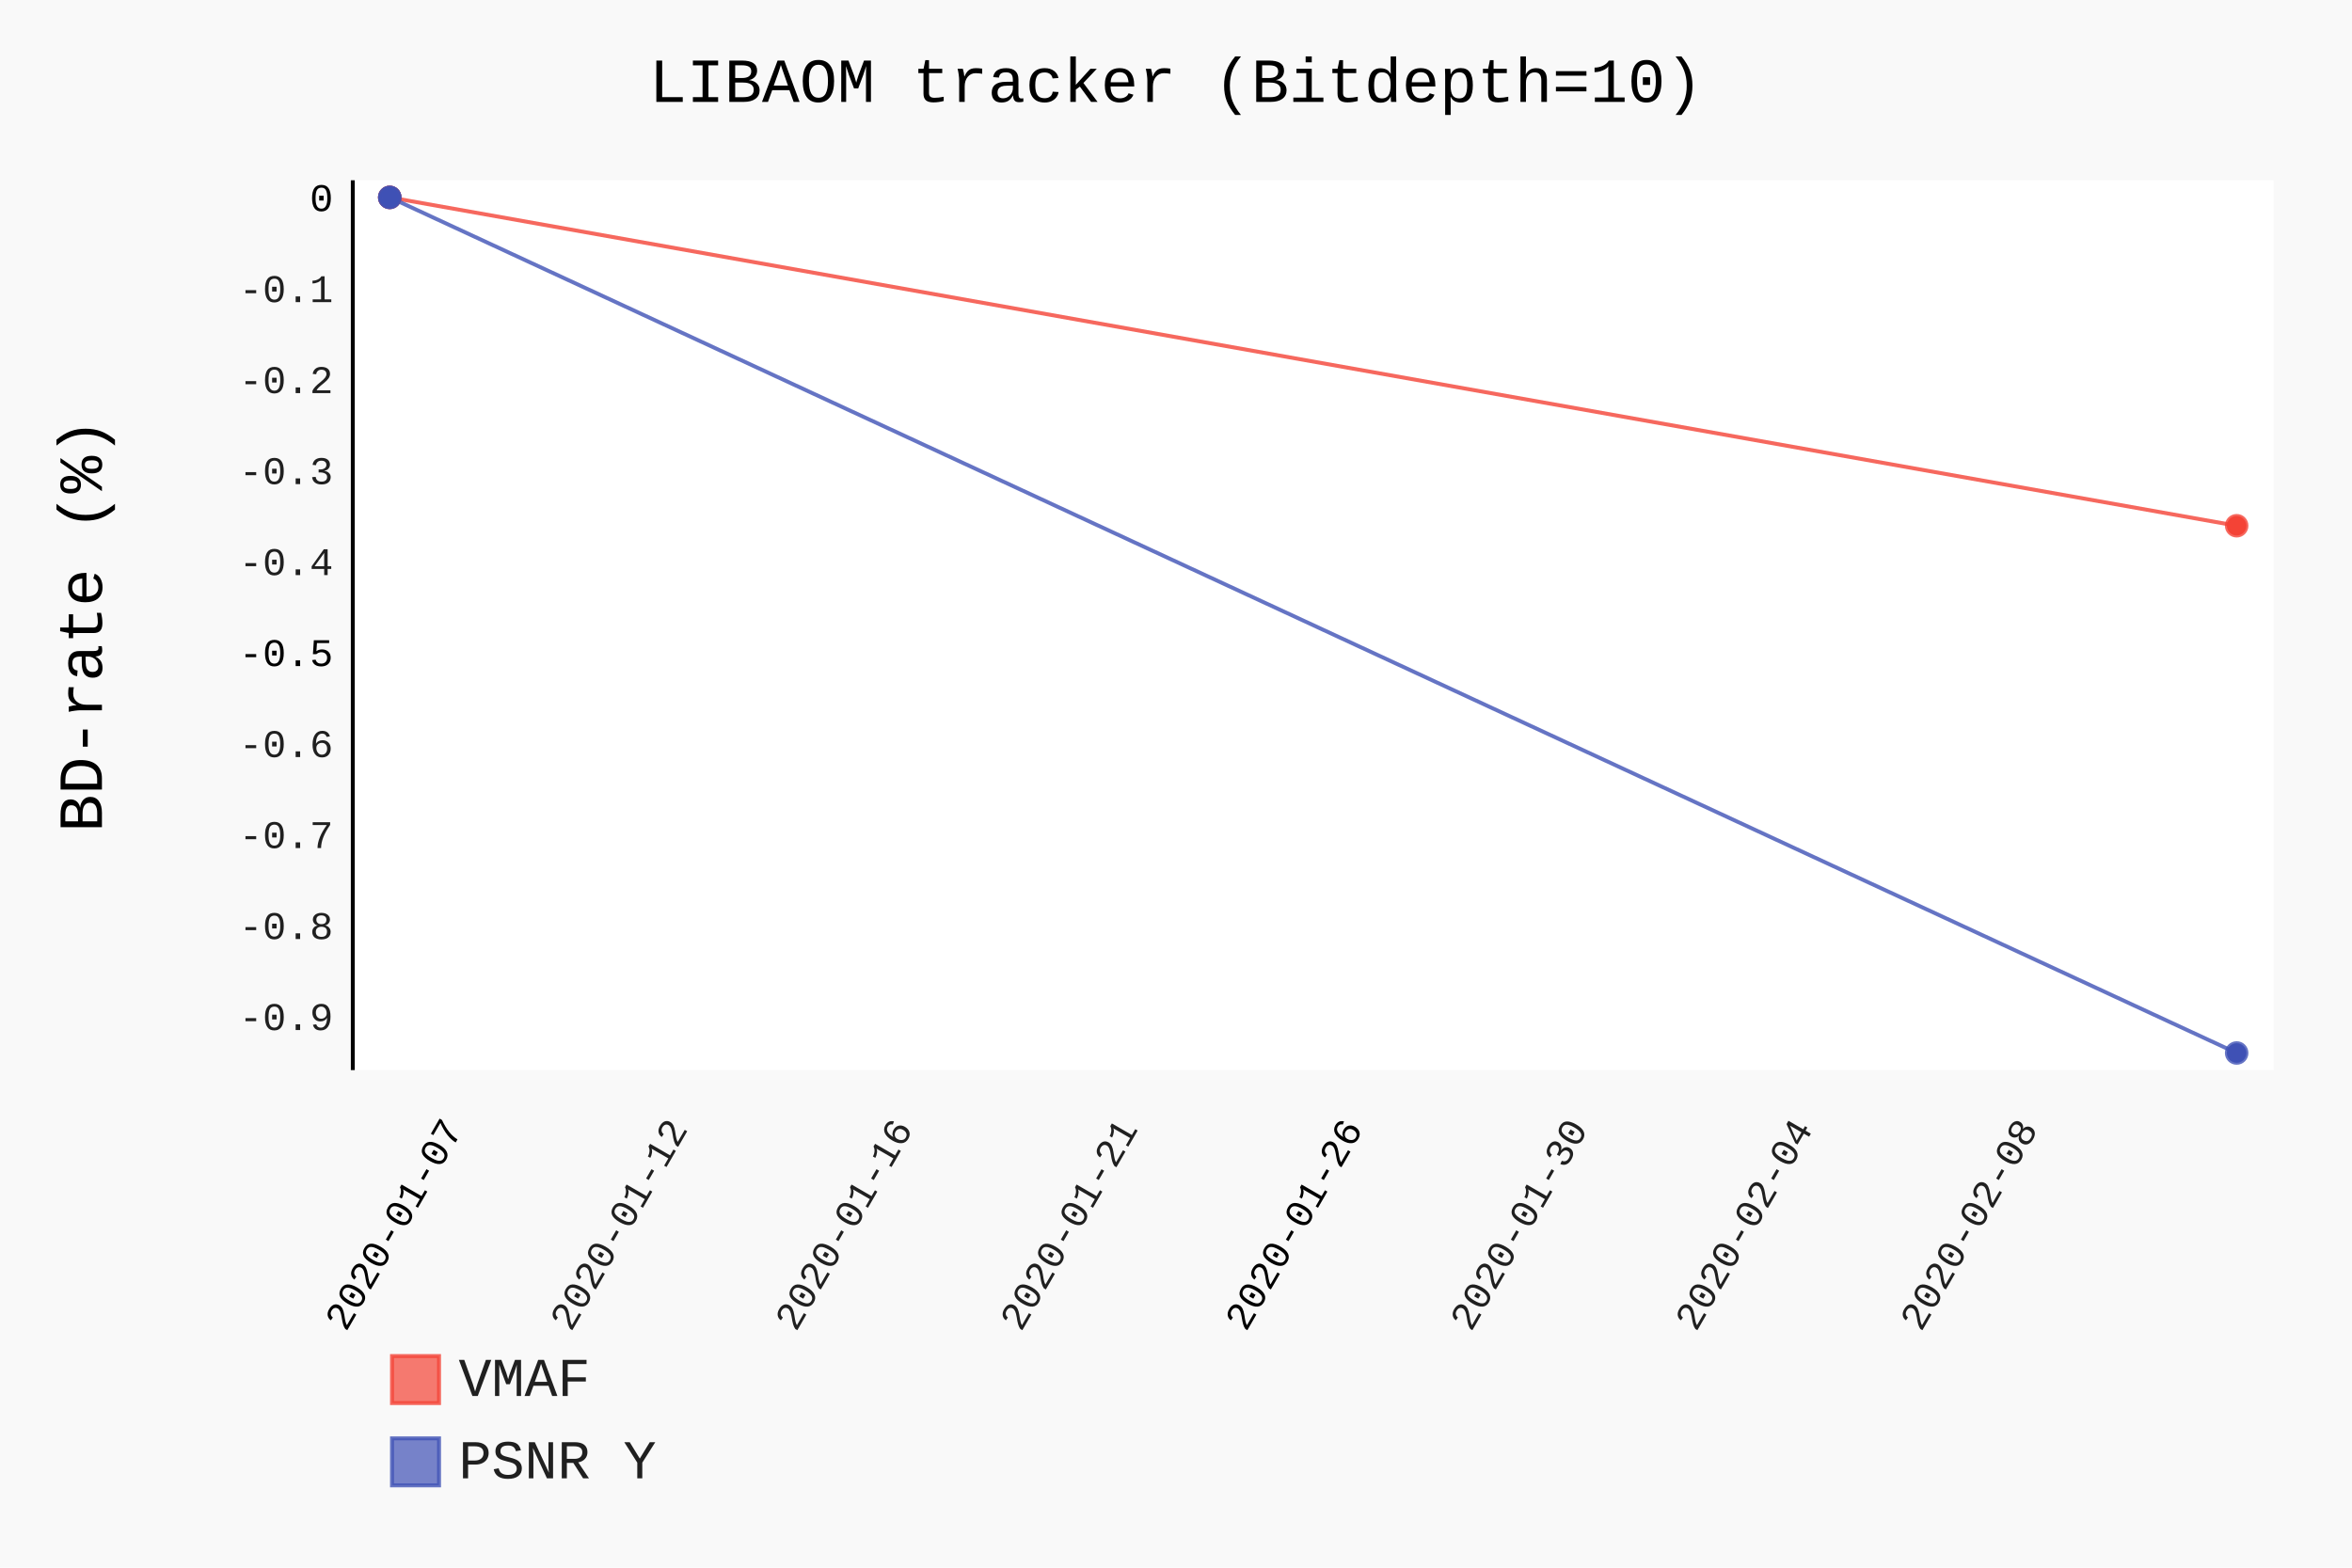
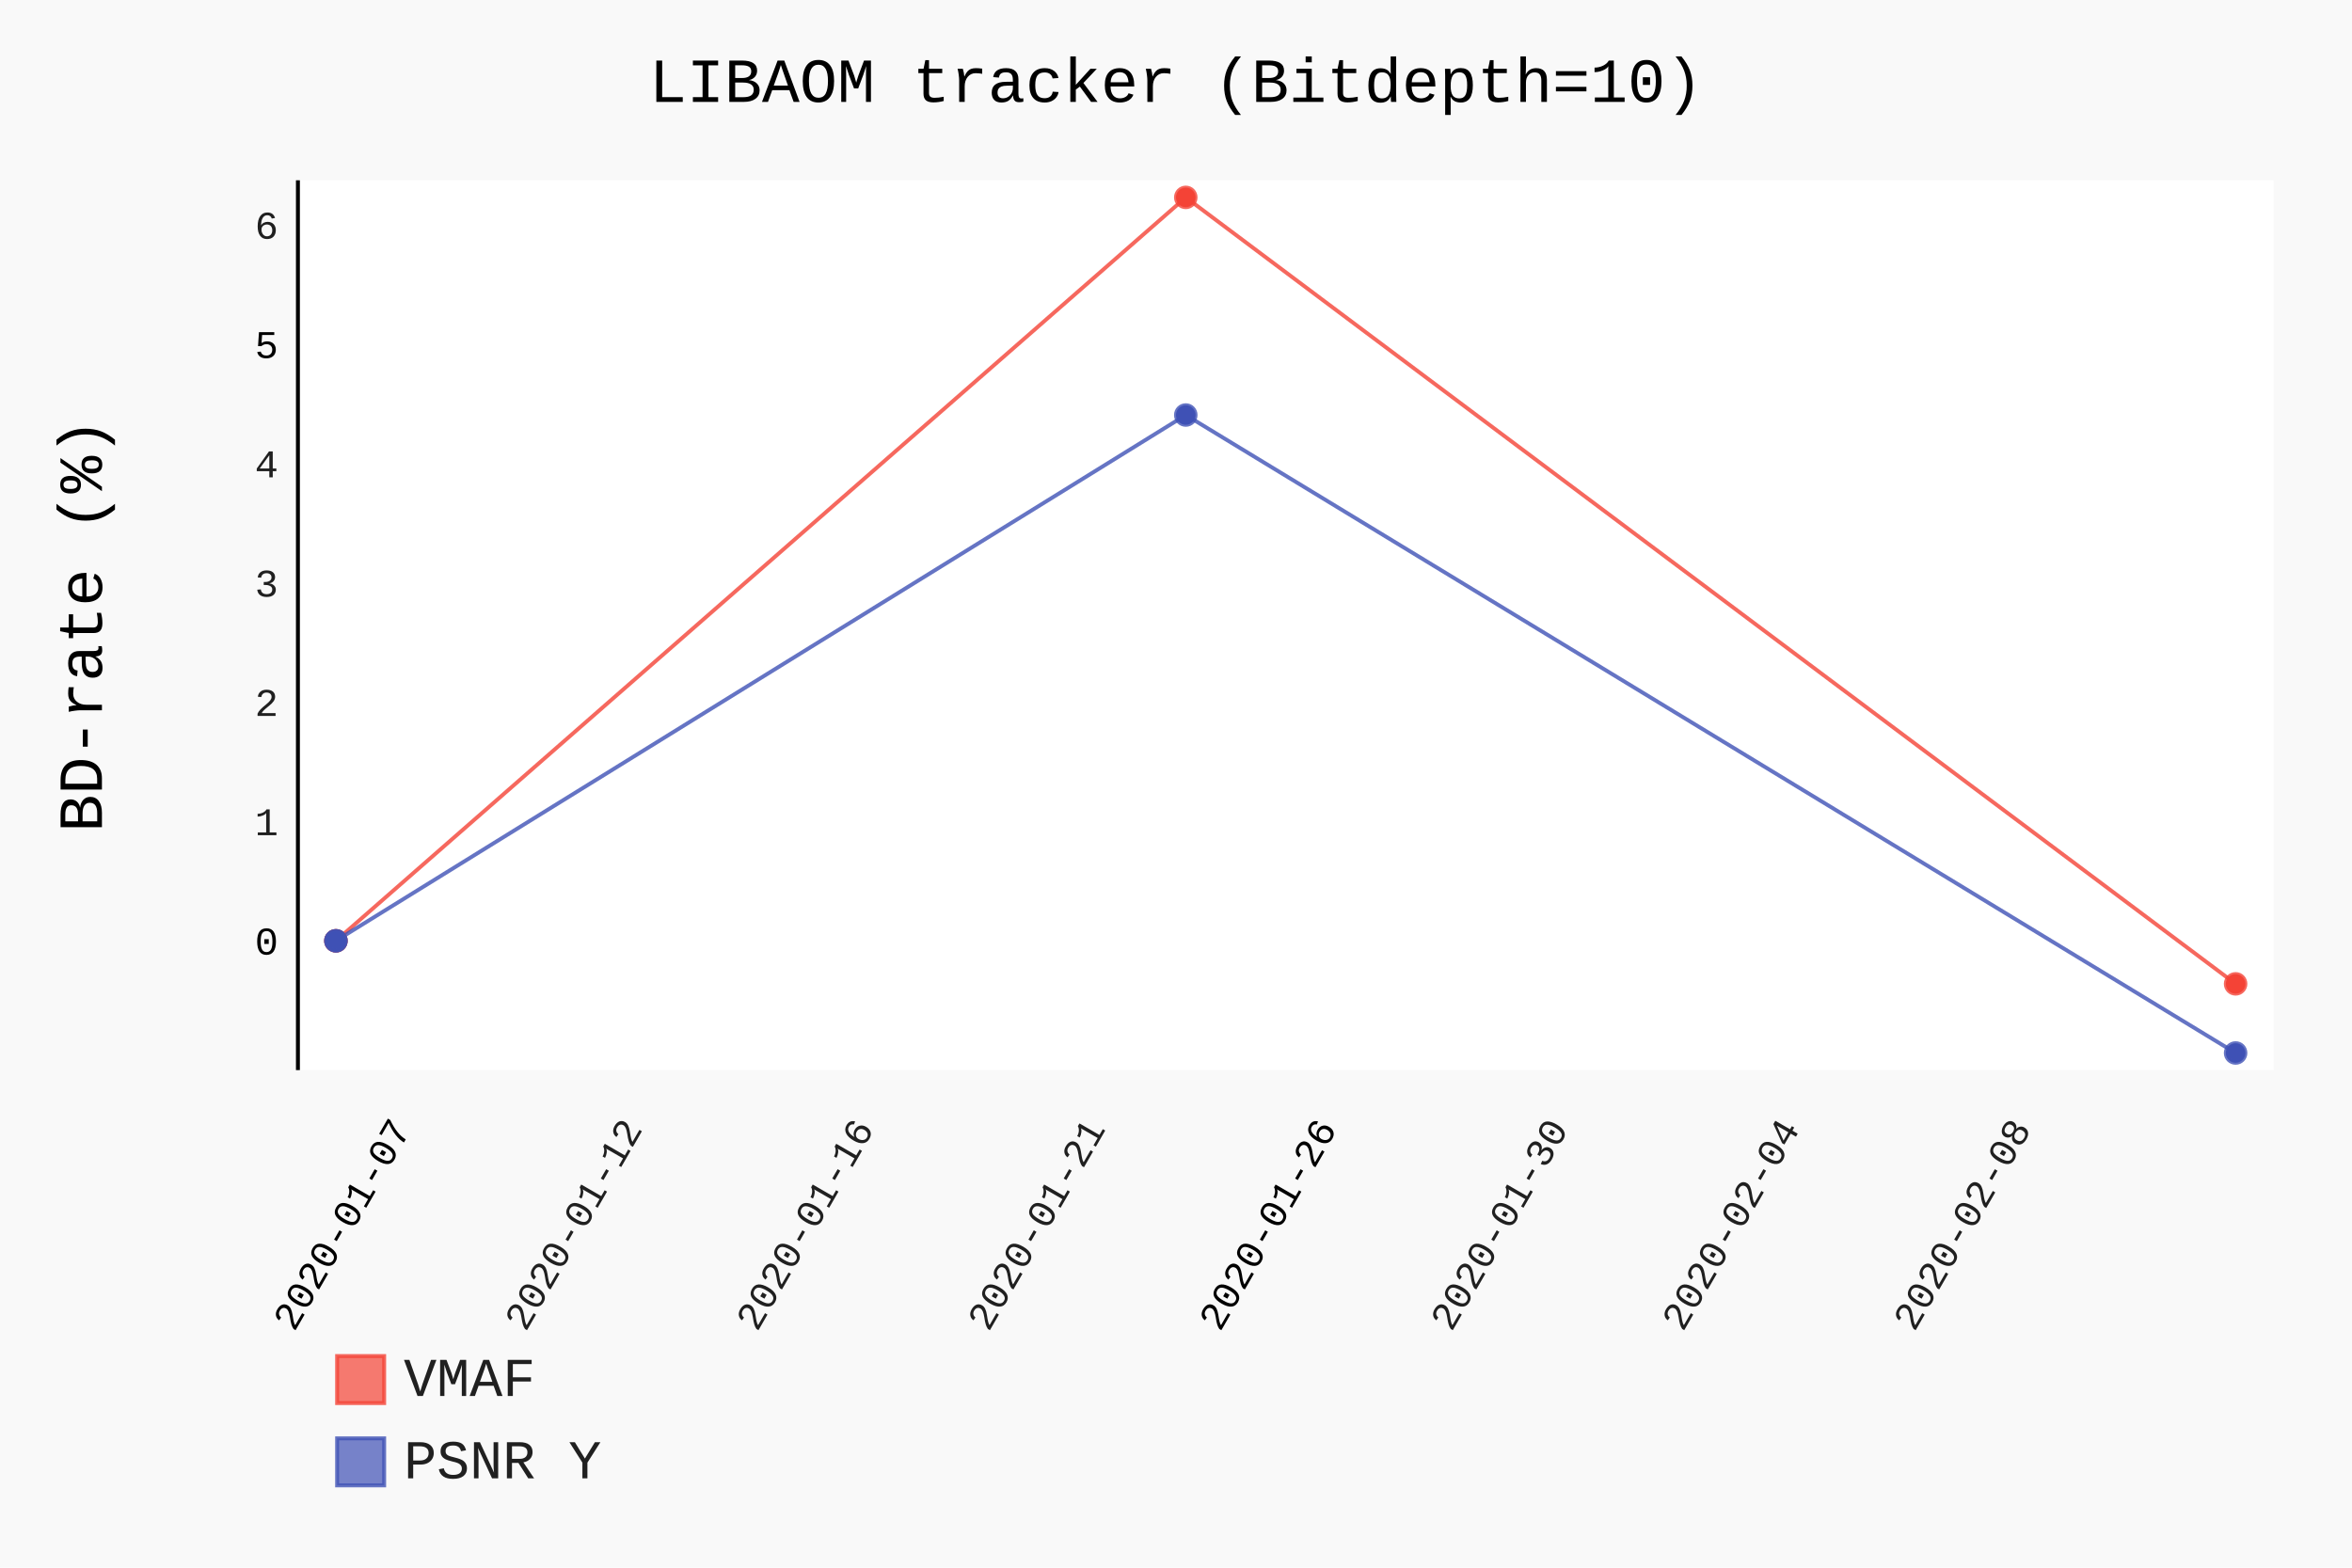
- <svg xmlns="http://www.w3.org/2000/svg" class="pygal-chart" id="chart-0f11c4b0-12c8-415e-a6f8-e05856dd7825" viewBox="0 0 600 400">
+ <svg xmlns="http://www.w3.org/2000/svg" class="pygal-chart" id="chart-f50d333c-f3f1-4db0-b7eb-301f535bcb18" viewBox="0 0 600 400">
  <defs>
-     <style type="text/css">#chart-0f11c4b0-12c8-415e-a6f8-e05856dd7825{-webkit-user-select:none;-webkit-font-smoothing:antialiased;font-family:Consolas,"Liberation Mono",Menlo,Courier,monospace}#chart-0f11c4b0-12c8-415e-a6f8-e05856dd7825 .title{font-family:Consolas,"Liberation Mono",Menlo,Courier,monospace;font-size:16px}#chart-0f11c4b0-12c8-415e-a6f8-e05856dd7825 .legends .legend text{font-family:Consolas,"Liberation Mono",Menlo,Courier,monospace;font-size:14px}#chart-0f11c4b0-12c8-415e-a6f8-e05856dd7825 .axis text{font-family:Consolas,"Liberation Mono",Menlo,Courier,monospace;font-size:10px}#chart-0f11c4b0-12c8-415e-a6f8-e05856dd7825 .axis text.major{font-family:Consolas,"Liberation Mono",Menlo,Courier,monospace;font-size:10px}#chart-0f11c4b0-12c8-415e-a6f8-e05856dd7825 .text-overlay text.value{font-family:Consolas,"Liberation Mono",Menlo,Courier,monospace;font-size:16px}#chart-0f11c4b0-12c8-415e-a6f8-e05856dd7825 .text-overlay text.label{font-family:Consolas,"Liberation Mono",Menlo,Courier,monospace;font-size:10px}#chart-0f11c4b0-12c8-415e-a6f8-e05856dd7825 .tooltip{font-family:Consolas,"Liberation Mono",Menlo,Courier,monospace;font-size:14px}#chart-0f11c4b0-12c8-415e-a6f8-e05856dd7825 text.no_data{font-family:Consolas,"Liberation Mono",Menlo,Courier,monospace;font-size:64px}
- #chart-0f11c4b0-12c8-415e-a6f8-e05856dd7825{background-color:rgba(249,249,249,1)}#chart-0f11c4b0-12c8-415e-a6f8-e05856dd7825 path,#chart-0f11c4b0-12c8-415e-a6f8-e05856dd7825 line,#chart-0f11c4b0-12c8-415e-a6f8-e05856dd7825 rect,#chart-0f11c4b0-12c8-415e-a6f8-e05856dd7825 circle{-webkit-transition:150ms;-moz-transition:150ms;transition:150ms}#chart-0f11c4b0-12c8-415e-a6f8-e05856dd7825 .graph &gt; .background{fill:rgba(249,249,249,1)}#chart-0f11c4b0-12c8-415e-a6f8-e05856dd7825 .plot &gt; .background{fill:rgba(255,255,255,1)}#chart-0f11c4b0-12c8-415e-a6f8-e05856dd7825 .graph{fill:rgba(0,0,0,.87)}#chart-0f11c4b0-12c8-415e-a6f8-e05856dd7825 text.no_data{fill:rgba(0,0,0,1)}#chart-0f11c4b0-12c8-415e-a6f8-e05856dd7825 .title{fill:rgba(0,0,0,1)}#chart-0f11c4b0-12c8-415e-a6f8-e05856dd7825 .legends .legend text{fill:rgba(0,0,0,.87)}#chart-0f11c4b0-12c8-415e-a6f8-e05856dd7825 .legends .legend:hover text{fill:rgba(0,0,0,1)}#chart-0f11c4b0-12c8-415e-a6f8-e05856dd7825 .axis .line{stroke:rgba(0,0,0,1)}#chart-0f11c4b0-12c8-415e-a6f8-e05856dd7825 .axis .guide.line{stroke:rgba(0,0,0,.54)}#chart-0f11c4b0-12c8-415e-a6f8-e05856dd7825 .axis .major.line{stroke:rgba(0,0,0,.87)}#chart-0f11c4b0-12c8-415e-a6f8-e05856dd7825 .axis text.major{fill:rgba(0,0,0,1)}#chart-0f11c4b0-12c8-415e-a6f8-e05856dd7825 .axis.y .guides:hover .guide.line,#chart-0f11c4b0-12c8-415e-a6f8-e05856dd7825 .line-graph .axis.x .guides:hover .guide.line,#chart-0f11c4b0-12c8-415e-a6f8-e05856dd7825 .stackedline-graph .axis.x .guides:hover .guide.line,#chart-0f11c4b0-12c8-415e-a6f8-e05856dd7825 .xy-graph .axis.x .guides:hover .guide.line{stroke:rgba(0,0,0,1)}#chart-0f11c4b0-12c8-415e-a6f8-e05856dd7825 .axis .guides:hover text{fill:rgba(0,0,0,1)}#chart-0f11c4b0-12c8-415e-a6f8-e05856dd7825 .reactive{fill-opacity:.7;stroke-opacity:.8}#chart-0f11c4b0-12c8-415e-a6f8-e05856dd7825 .ci{stroke:rgba(0,0,0,.87)}#chart-0f11c4b0-12c8-415e-a6f8-e05856dd7825 .reactive.active,#chart-0f11c4b0-12c8-415e-a6f8-e05856dd7825 .active .reactive{fill-opacity:.8;stroke-opacity:.9;stroke-width:4}#chart-0f11c4b0-12c8-415e-a6f8-e05856dd7825 .ci .reactive.active{stroke-width:1.5}#chart-0f11c4b0-12c8-415e-a6f8-e05856dd7825 .series text{fill:rgba(0,0,0,1)}#chart-0f11c4b0-12c8-415e-a6f8-e05856dd7825 .tooltip rect{fill:rgba(255,255,255,1);stroke:rgba(0,0,0,1);-webkit-transition:opacity 150ms;-moz-transition:opacity 150ms;transition:opacity 150ms}#chart-0f11c4b0-12c8-415e-a6f8-e05856dd7825 .tooltip .label{fill:rgba(0,0,0,.87)}#chart-0f11c4b0-12c8-415e-a6f8-e05856dd7825 .tooltip .label{fill:rgba(0,0,0,.87)}#chart-0f11c4b0-12c8-415e-a6f8-e05856dd7825 .tooltip .legend{font-size:.8em;fill:rgba(0,0,0,.54)}#chart-0f11c4b0-12c8-415e-a6f8-e05856dd7825 .tooltip .x_label{font-size:.6em;fill:rgba(0,0,0,1)}#chart-0f11c4b0-12c8-415e-a6f8-e05856dd7825 .tooltip .xlink{font-size:.5em;text-decoration:underline}#chart-0f11c4b0-12c8-415e-a6f8-e05856dd7825 .tooltip .value{font-size:1.5em}#chart-0f11c4b0-12c8-415e-a6f8-e05856dd7825 .bound{font-size:.5em}#chart-0f11c4b0-12c8-415e-a6f8-e05856dd7825 .max-value{font-size:.75em;fill:rgba(0,0,0,.54)}#chart-0f11c4b0-12c8-415e-a6f8-e05856dd7825 .map-element{fill:rgba(255,255,255,1);stroke:rgba(0,0,0,.54) !important}#chart-0f11c4b0-12c8-415e-a6f8-e05856dd7825 .map-element .reactive{fill-opacity:inherit;stroke-opacity:inherit}#chart-0f11c4b0-12c8-415e-a6f8-e05856dd7825 .color-0,#chart-0f11c4b0-12c8-415e-a6f8-e05856dd7825 .color-0 a:visited{stroke:#F44336;fill:#F44336}#chart-0f11c4b0-12c8-415e-a6f8-e05856dd7825 .color-1,#chart-0f11c4b0-12c8-415e-a6f8-e05856dd7825 .color-1 a:visited{stroke:#3F51B5;fill:#3F51B5}#chart-0f11c4b0-12c8-415e-a6f8-e05856dd7825 .text-overlay .color-0 text{fill:black}#chart-0f11c4b0-12c8-415e-a6f8-e05856dd7825 .text-overlay .color-1 text{fill:black}
- #chart-0f11c4b0-12c8-415e-a6f8-e05856dd7825 text.no_data{text-anchor:middle}#chart-0f11c4b0-12c8-415e-a6f8-e05856dd7825 .guide.line{fill:none}#chart-0f11c4b0-12c8-415e-a6f8-e05856dd7825 .centered{text-anchor:middle}#chart-0f11c4b0-12c8-415e-a6f8-e05856dd7825 .title{text-anchor:middle}#chart-0f11c4b0-12c8-415e-a6f8-e05856dd7825 .legends .legend text{fill-opacity:1}#chart-0f11c4b0-12c8-415e-a6f8-e05856dd7825 .axis.x text{text-anchor:middle}#chart-0f11c4b0-12c8-415e-a6f8-e05856dd7825 .axis.x:not(.web) text[transform]{text-anchor:start}#chart-0f11c4b0-12c8-415e-a6f8-e05856dd7825 .axis.x:not(.web) text[transform].backwards{text-anchor:end}#chart-0f11c4b0-12c8-415e-a6f8-e05856dd7825 .axis.y text{text-anchor:end}#chart-0f11c4b0-12c8-415e-a6f8-e05856dd7825 .axis.y text[transform].backwards{text-anchor:start}#chart-0f11c4b0-12c8-415e-a6f8-e05856dd7825 .axis.y2 text{text-anchor:start}#chart-0f11c4b0-12c8-415e-a6f8-e05856dd7825 .axis.y2 text[transform].backwards{text-anchor:end}#chart-0f11c4b0-12c8-415e-a6f8-e05856dd7825 .axis .guide.line{stroke-dasharray:4,4}#chart-0f11c4b0-12c8-415e-a6f8-e05856dd7825 .axis .major.guide.line{stroke-dasharray:6,6}#chart-0f11c4b0-12c8-415e-a6f8-e05856dd7825 .horizontal .axis.y .guide.line,#chart-0f11c4b0-12c8-415e-a6f8-e05856dd7825 .horizontal .axis.y2 .guide.line,#chart-0f11c4b0-12c8-415e-a6f8-e05856dd7825 .vertical .axis.x .guide.line{opacity:0}#chart-0f11c4b0-12c8-415e-a6f8-e05856dd7825 .horizontal .axis.always_show .guide.line,#chart-0f11c4b0-12c8-415e-a6f8-e05856dd7825 .vertical .axis.always_show .guide.line{opacity:1 !important}#chart-0f11c4b0-12c8-415e-a6f8-e05856dd7825 .axis.y .guides:hover .guide.line,#chart-0f11c4b0-12c8-415e-a6f8-e05856dd7825 .axis.y2 .guides:hover .guide.line,#chart-0f11c4b0-12c8-415e-a6f8-e05856dd7825 .axis.x .guides:hover .guide.line{opacity:1}#chart-0f11c4b0-12c8-415e-a6f8-e05856dd7825 .axis .guides:hover text{opacity:1}#chart-0f11c4b0-12c8-415e-a6f8-e05856dd7825 .nofill{fill:none}#chart-0f11c4b0-12c8-415e-a6f8-e05856dd7825 .subtle-fill{fill-opacity:.2}#chart-0f11c4b0-12c8-415e-a6f8-e05856dd7825 .dot{stroke-width:1px;fill-opacity:1}#chart-0f11c4b0-12c8-415e-a6f8-e05856dd7825 .dot.active{stroke-width:5px}#chart-0f11c4b0-12c8-415e-a6f8-e05856dd7825 .dot.negative{fill:transparent}#chart-0f11c4b0-12c8-415e-a6f8-e05856dd7825 text,#chart-0f11c4b0-12c8-415e-a6f8-e05856dd7825 tspan{stroke:none !important}#chart-0f11c4b0-12c8-415e-a6f8-e05856dd7825 .series text.active{opacity:1}#chart-0f11c4b0-12c8-415e-a6f8-e05856dd7825 .tooltip rect{fill-opacity:.95;stroke-width:.5}#chart-0f11c4b0-12c8-415e-a6f8-e05856dd7825 .tooltip text{fill-opacity:1}#chart-0f11c4b0-12c8-415e-a6f8-e05856dd7825 .showable{visibility:hidden}#chart-0f11c4b0-12c8-415e-a6f8-e05856dd7825 .showable.shown{visibility:visible}#chart-0f11c4b0-12c8-415e-a6f8-e05856dd7825 .gauge-background{fill:rgba(229,229,229,1);stroke:none}#chart-0f11c4b0-12c8-415e-a6f8-e05856dd7825 .bg-lines{stroke:rgba(249,249,249,1);stroke-width:2px}</style>
+     <style type="text/css">#chart-f50d333c-f3f1-4db0-b7eb-301f535bcb18{-webkit-user-select:none;-webkit-font-smoothing:antialiased;font-family:Consolas,"Liberation Mono",Menlo,Courier,monospace}#chart-f50d333c-f3f1-4db0-b7eb-301f535bcb18 .title{font-family:Consolas,"Liberation Mono",Menlo,Courier,monospace;font-size:16px}#chart-f50d333c-f3f1-4db0-b7eb-301f535bcb18 .legends .legend text{font-family:Consolas,"Liberation Mono",Menlo,Courier,monospace;font-size:14px}#chart-f50d333c-f3f1-4db0-b7eb-301f535bcb18 .axis text{font-family:Consolas,"Liberation Mono",Menlo,Courier,monospace;font-size:10px}#chart-f50d333c-f3f1-4db0-b7eb-301f535bcb18 .axis text.major{font-family:Consolas,"Liberation Mono",Menlo,Courier,monospace;font-size:10px}#chart-f50d333c-f3f1-4db0-b7eb-301f535bcb18 .text-overlay text.value{font-family:Consolas,"Liberation Mono",Menlo,Courier,monospace;font-size:16px}#chart-f50d333c-f3f1-4db0-b7eb-301f535bcb18 .text-overlay text.label{font-family:Consolas,"Liberation Mono",Menlo,Courier,monospace;font-size:10px}#chart-f50d333c-f3f1-4db0-b7eb-301f535bcb18 .tooltip{font-family:Consolas,"Liberation Mono",Menlo,Courier,monospace;font-size:14px}#chart-f50d333c-f3f1-4db0-b7eb-301f535bcb18 text.no_data{font-family:Consolas,"Liberation Mono",Menlo,Courier,monospace;font-size:64px}
+ #chart-f50d333c-f3f1-4db0-b7eb-301f535bcb18{background-color:rgba(249,249,249,1)}#chart-f50d333c-f3f1-4db0-b7eb-301f535bcb18 path,#chart-f50d333c-f3f1-4db0-b7eb-301f535bcb18 line,#chart-f50d333c-f3f1-4db0-b7eb-301f535bcb18 rect,#chart-f50d333c-f3f1-4db0-b7eb-301f535bcb18 circle{-webkit-transition:150ms;-moz-transition:150ms;transition:150ms}#chart-f50d333c-f3f1-4db0-b7eb-301f535bcb18 .graph &gt; .background{fill:rgba(249,249,249,1)}#chart-f50d333c-f3f1-4db0-b7eb-301f535bcb18 .plot &gt; .background{fill:rgba(255,255,255,1)}#chart-f50d333c-f3f1-4db0-b7eb-301f535bcb18 .graph{fill:rgba(0,0,0,.87)}#chart-f50d333c-f3f1-4db0-b7eb-301f535bcb18 text.no_data{fill:rgba(0,0,0,1)}#chart-f50d333c-f3f1-4db0-b7eb-301f535bcb18 .title{fill:rgba(0,0,0,1)}#chart-f50d333c-f3f1-4db0-b7eb-301f535bcb18 .legends .legend text{fill:rgba(0,0,0,.87)}#chart-f50d333c-f3f1-4db0-b7eb-301f535bcb18 .legends .legend:hover text{fill:rgba(0,0,0,1)}#chart-f50d333c-f3f1-4db0-b7eb-301f535bcb18 .axis .line{stroke:rgba(0,0,0,1)}#chart-f50d333c-f3f1-4db0-b7eb-301f535bcb18 .axis .guide.line{stroke:rgba(0,0,0,.54)}#chart-f50d333c-f3f1-4db0-b7eb-301f535bcb18 .axis .major.line{stroke:rgba(0,0,0,.87)}#chart-f50d333c-f3f1-4db0-b7eb-301f535bcb18 .axis text.major{fill:rgba(0,0,0,1)}#chart-f50d333c-f3f1-4db0-b7eb-301f535bcb18 .axis.y .guides:hover .guide.line,#chart-f50d333c-f3f1-4db0-b7eb-301f535bcb18 .line-graph .axis.x .guides:hover .guide.line,#chart-f50d333c-f3f1-4db0-b7eb-301f535bcb18 .stackedline-graph .axis.x .guides:hover .guide.line,#chart-f50d333c-f3f1-4db0-b7eb-301f535bcb18 .xy-graph .axis.x .guides:hover .guide.line{stroke:rgba(0,0,0,1)}#chart-f50d333c-f3f1-4db0-b7eb-301f535bcb18 .axis .guides:hover text{fill:rgba(0,0,0,1)}#chart-f50d333c-f3f1-4db0-b7eb-301f535bcb18 .reactive{fill-opacity:.7;stroke-opacity:.8}#chart-f50d333c-f3f1-4db0-b7eb-301f535bcb18 .ci{stroke:rgba(0,0,0,.87)}#chart-f50d333c-f3f1-4db0-b7eb-301f535bcb18 .reactive.active,#chart-f50d333c-f3f1-4db0-b7eb-301f535bcb18 .active .reactive{fill-opacity:.8;stroke-opacity:.9;stroke-width:4}#chart-f50d333c-f3f1-4db0-b7eb-301f535bcb18 .ci .reactive.active{stroke-width:1.5}#chart-f50d333c-f3f1-4db0-b7eb-301f535bcb18 .series text{fill:rgba(0,0,0,1)}#chart-f50d333c-f3f1-4db0-b7eb-301f535bcb18 .tooltip rect{fill:rgba(255,255,255,1);stroke:rgba(0,0,0,1);-webkit-transition:opacity 150ms;-moz-transition:opacity 150ms;transition:opacity 150ms}#chart-f50d333c-f3f1-4db0-b7eb-301f535bcb18 .tooltip .label{fill:rgba(0,0,0,.87)}#chart-f50d333c-f3f1-4db0-b7eb-301f535bcb18 .tooltip .label{fill:rgba(0,0,0,.87)}#chart-f50d333c-f3f1-4db0-b7eb-301f535bcb18 .tooltip .legend{font-size:.8em;fill:rgba(0,0,0,.54)}#chart-f50d333c-f3f1-4db0-b7eb-301f535bcb18 .tooltip .x_label{font-size:.6em;fill:rgba(0,0,0,1)}#chart-f50d333c-f3f1-4db0-b7eb-301f535bcb18 .tooltip .xlink{font-size:.5em;text-decoration:underline}#chart-f50d333c-f3f1-4db0-b7eb-301f535bcb18 .tooltip .value{font-size:1.5em}#chart-f50d333c-f3f1-4db0-b7eb-301f535bcb18 .bound{font-size:.5em}#chart-f50d333c-f3f1-4db0-b7eb-301f535bcb18 .max-value{font-size:.75em;fill:rgba(0,0,0,.54)}#chart-f50d333c-f3f1-4db0-b7eb-301f535bcb18 .map-element{fill:rgba(255,255,255,1);stroke:rgba(0,0,0,.54) !important}#chart-f50d333c-f3f1-4db0-b7eb-301f535bcb18 .map-element .reactive{fill-opacity:inherit;stroke-opacity:inherit}#chart-f50d333c-f3f1-4db0-b7eb-301f535bcb18 .color-0,#chart-f50d333c-f3f1-4db0-b7eb-301f535bcb18 .color-0 a:visited{stroke:#F44336;fill:#F44336}#chart-f50d333c-f3f1-4db0-b7eb-301f535bcb18 .color-1,#chart-f50d333c-f3f1-4db0-b7eb-301f535bcb18 .color-1 a:visited{stroke:#3F51B5;fill:#3F51B5}#chart-f50d333c-f3f1-4db0-b7eb-301f535bcb18 .text-overlay .color-0 text{fill:black}#chart-f50d333c-f3f1-4db0-b7eb-301f535bcb18 .text-overlay .color-1 text{fill:black}
+ #chart-f50d333c-f3f1-4db0-b7eb-301f535bcb18 text.no_data{text-anchor:middle}#chart-f50d333c-f3f1-4db0-b7eb-301f535bcb18 .guide.line{fill:none}#chart-f50d333c-f3f1-4db0-b7eb-301f535bcb18 .centered{text-anchor:middle}#chart-f50d333c-f3f1-4db0-b7eb-301f535bcb18 .title{text-anchor:middle}#chart-f50d333c-f3f1-4db0-b7eb-301f535bcb18 .legends .legend text{fill-opacity:1}#chart-f50d333c-f3f1-4db0-b7eb-301f535bcb18 .axis.x text{text-anchor:middle}#chart-f50d333c-f3f1-4db0-b7eb-301f535bcb18 .axis.x:not(.web) text[transform]{text-anchor:start}#chart-f50d333c-f3f1-4db0-b7eb-301f535bcb18 .axis.x:not(.web) text[transform].backwards{text-anchor:end}#chart-f50d333c-f3f1-4db0-b7eb-301f535bcb18 .axis.y text{text-anchor:end}#chart-f50d333c-f3f1-4db0-b7eb-301f535bcb18 .axis.y text[transform].backwards{text-anchor:start}#chart-f50d333c-f3f1-4db0-b7eb-301f535bcb18 .axis.y2 text{text-anchor:start}#chart-f50d333c-f3f1-4db0-b7eb-301f535bcb18 .axis.y2 text[transform].backwards{text-anchor:end}#chart-f50d333c-f3f1-4db0-b7eb-301f535bcb18 .axis .guide.line{stroke-dasharray:4,4}#chart-f50d333c-f3f1-4db0-b7eb-301f535bcb18 .axis .major.guide.line{stroke-dasharray:6,6}#chart-f50d333c-f3f1-4db0-b7eb-301f535bcb18 .horizontal .axis.y .guide.line,#chart-f50d333c-f3f1-4db0-b7eb-301f535bcb18 .horizontal .axis.y2 .guide.line,#chart-f50d333c-f3f1-4db0-b7eb-301f535bcb18 .vertical .axis.x .guide.line{opacity:0}#chart-f50d333c-f3f1-4db0-b7eb-301f535bcb18 .horizontal .axis.always_show .guide.line,#chart-f50d333c-f3f1-4db0-b7eb-301f535bcb18 .vertical .axis.always_show .guide.line{opacity:1 !important}#chart-f50d333c-f3f1-4db0-b7eb-301f535bcb18 .axis.y .guides:hover .guide.line,#chart-f50d333c-f3f1-4db0-b7eb-301f535bcb18 .axis.y2 .guides:hover .guide.line,#chart-f50d333c-f3f1-4db0-b7eb-301f535bcb18 .axis.x .guides:hover .guide.line{opacity:1}#chart-f50d333c-f3f1-4db0-b7eb-301f535bcb18 .axis .guides:hover text{opacity:1}#chart-f50d333c-f3f1-4db0-b7eb-301f535bcb18 .nofill{fill:none}#chart-f50d333c-f3f1-4db0-b7eb-301f535bcb18 .subtle-fill{fill-opacity:.2}#chart-f50d333c-f3f1-4db0-b7eb-301f535bcb18 .dot{stroke-width:1px;fill-opacity:1}#chart-f50d333c-f3f1-4db0-b7eb-301f535bcb18 .dot.active{stroke-width:5px}#chart-f50d333c-f3f1-4db0-b7eb-301f535bcb18 .dot.negative{fill:transparent}#chart-f50d333c-f3f1-4db0-b7eb-301f535bcb18 text,#chart-f50d333c-f3f1-4db0-b7eb-301f535bcb18 tspan{stroke:none !important}#chart-f50d333c-f3f1-4db0-b7eb-301f535bcb18 .series text.active{opacity:1}#chart-f50d333c-f3f1-4db0-b7eb-301f535bcb18 .tooltip rect{fill-opacity:.95;stroke-width:.5}#chart-f50d333c-f3f1-4db0-b7eb-301f535bcb18 .tooltip text{fill-opacity:1}#chart-f50d333c-f3f1-4db0-b7eb-301f535bcb18 .showable{visibility:hidden}#chart-f50d333c-f3f1-4db0-b7eb-301f535bcb18 .showable.shown{visibility:visible}#chart-f50d333c-f3f1-4db0-b7eb-301f535bcb18 .gauge-background{fill:rgba(229,229,229,1);stroke:none}#chart-f50d333c-f3f1-4db0-b7eb-301f535bcb18 .bg-lines{stroke:rgba(249,249,249,1);stroke-width:2px}</style>
  </defs>
  <g class="graph datetimeline-graph vertical">
    <rect class="background" height="400" width="600" x="0" y="0" />
-     <g class="plot" transform="translate(90, 46)">
-       <rect class="background" height="227.038" width="490.0" x="0" y="0" />
+     <g class="plot" transform="translate(76, 46)">
+       <rect class="background" height="227.038" width="504.0" x="0" y="0" />
      <g class="axis y">
        <g class="guides">
-           <text class="" x="-5" y="216.82">-0.9</text>
+           <text class="major" x="-5" y="197.55">0</text>
        </g>
        <g class="guides">
-           <text class="" x="-5" y="193.603">-0.8</text>
+           <text class="" x="-5" y="167.109">1</text>
        </g>
        <g class="guides">
-           <text class="" x="-5" y="170.386">-0.7</text>
+           <text class="" x="-5" y="136.668">2</text>
        </g>
        <g class="guides">
-           <text class="" x="-5" y="147.169">-0.6</text>
+           <text class="" x="-5" y="106.227">3</text>
        </g>
        <g class="guides">
-           <text class="major" x="-5" y="123.952">-0.5</text>
+           <text class="" x="-5" y="75.787">4</text>
        </g>
        <g class="guides">
-           <text class="" x="-5" y="100.735">-0.4</text>
+           <text class="major" x="-5" y="45.346">5</text>
        </g>
        <g class="guides">
-           <text class="" x="-5" y="77.517">-0.3</text>
-         </g>
-         <g class="guides">
-           <text class="" x="-5" y="54.3">-0.2</text>
-         </g>
-         <g class="guides">
-           <text class="" x="-5" y="31.083">-0.1</text>
-         </g>
-         <g class="guides">
-           <text class="major" x="-5" y="7.866">0</text>
+           <text class="" x="-5" y="14.905">6</text>
        </g>
      </g>
      <g class="axis x">
        <path class="line" d="M0 0 v227.038" />
        <g class="guides">
-           <path class="major guide line" d="M28.251 0 v227.038" />
-           <text class="major backwards" transform="rotate(300 28.25086 242.0385)" x="28.251" y="242.038">2020-01-07</text>
+           <path class="major guide line" d="M29.058 0 v227.038" />
+           <text class="major backwards" transform="rotate(300 29.05803 242.0385)" x="29.058" y="242.038">2020-01-07</text>
        </g>
        <g class="guides">
-           <path class="guide line" d="M85.653 0 v227.038" />
-           <text class="backwards" transform="rotate(300 85.65265 242.0385)" x="85.653" y="242.038">2020-01-12</text>
+           <path class="guide line" d="M88.1 0 v227.038" />
+           <text class="backwards" transform="rotate(300 88.09986 242.0385)" x="88.1" y="242.038">2020-01-12</text>
        </g>
        <g class="guides">
-           <path class="guide line" d="M143.054 0 v227.038" />
-           <text class="backwards" transform="rotate(300 143.0544 242.0385)" x="143.054" y="242.038">2020-01-16</text>
+           <path class="guide line" d="M147.142 0 v227.038" />
+           <text class="backwards" transform="rotate(300 147.1417 242.0385)" x="147.142" y="242.038">2020-01-16</text>
        </g>
        <g class="guides">
-           <path class="guide line" d="M200.456 0 v227.038" />
-           <text class="backwards" transform="rotate(300 200.4562 242.0385)" x="200.456" y="242.038">2020-01-21</text>
+           <path class="guide line" d="M206.184 0 v227.038" />
+           <text class="backwards" transform="rotate(300 206.1835 242.0385)" x="206.184" y="242.038">2020-01-21</text>
        </g>
        <g class="guides">
-           <path class="major guide line" d="M257.858 0 v227.038" />
-           <text class="major backwards" transform="rotate(300 257.858 242.0385)" x="257.858" y="242.038">2020-01-26</text>
+           <path class="major guide line" d="M265.225 0 v227.038" />
+           <text class="major backwards" transform="rotate(300 265.2254 242.0385)" x="265.225" y="242.038">2020-01-26</text>
        </g>
        <g class="guides">
-           <path class="guide line" d="M315.26 0 v227.038" />
-           <text class="backwards" transform="rotate(300 315.2598 242.0385)" x="315.26" y="242.038">2020-01-30</text>
+           <path class="guide line" d="M324.267 0 v227.038" />
+           <text class="backwards" transform="rotate(300 324.2672 242.0385)" x="324.267" y="242.038">2020-01-30</text>
        </g>
        <g class="guides">
-           <path class="guide line" d="M372.662 0 v227.038" />
-           <text class="backwards" transform="rotate(300 372.6616 242.0385)" x="372.662" y="242.038">2020-02-04</text>
+           <path class="guide line" d="M383.309 0 v227.038" />
+           <text class="backwards" transform="rotate(300 383.309 242.0385)" x="383.309" y="242.038">2020-02-04</text>
        </g>
        <g class="guides">
-           <path class="guide line" d="M430.063 0 v227.038" />
-           <text class="backwards" transform="rotate(300 430.0634 242.0385)" x="430.063" y="242.038">2020-02-08</text>
+           <path class="guide line" d="M442.351 0 v227.038" />
+           <text class="backwards" transform="rotate(300 442.3509 242.0385)" x="442.351" y="242.038">2020-02-08</text>
        </g>
      </g>
      <g class="series serie-0 color-0">
-         <path class="line reactive nofill" d="M9.423 4.366 L9.423 4.366 480.577 88.145" />
+         <path class="line reactive nofill" d="M9.692 194.05 L9.692 194.05 226.494 4.366 494.308 205.034" />
      </g>
      <g class="series serie-1 color-1">
-         <path class="line reactive nofill" d="M9.423 4.366 L9.423 4.366 480.577 222.672" />
+         <path class="line reactive nofill" d="M9.692 194.05 L9.692 194.05 226.494 59.894 494.308 222.672" />
      </g>
    </g>
    <g class="titles">
      <text class="title plot_title" x="300.0" y="26">LIBAOM tracker (Bitdepth=10)</text>
      <text class="title" transform="rotate(-90 0 159.5192)" x="0" y="185.519">BD-rate (%)</text>
    </g>
-     <g class="plot overlay" transform="translate(90, 46)">
+     <g class="plot overlay" transform="translate(76, 46)">
      <g class="series serie-0 color-0">
        <g class="dots">
-           <circle class="dot reactive tooltip-trigger" cx="9.423" cy="4.366" r="2.5" />
+           <circle class="dot reactive tooltip-trigger" cx="9.692" cy="194.05" r="2.5" />
        </g>
        <g class="dots">
-           <circle class="dot reactive tooltip-trigger" cx="9.423" cy="4.366" r="2.5" />
+           <circle class="dot reactive tooltip-trigger" cx="9.692" cy="194.05" r="2.5" />
        </g>
        <g class="dots">
-           <circle class="dot reactive tooltip-trigger" cx="480.577" cy="88.145" r="2.5" />
+           <circle class="dot reactive tooltip-trigger" cx="226.494" cy="4.366" r="2.5" />
+         </g>
+         <g class="dots">
+           <circle class="dot reactive tooltip-trigger" cx="494.308" cy="205.034" r="2.5" />
        </g>
      </g>
      <g class="series serie-1 color-1">
        <g class="dots">
-           <circle class="dot reactive tooltip-trigger" cx="9.423" cy="4.366" r="2.5" />
+           <circle class="dot reactive tooltip-trigger" cx="9.692" cy="194.05" r="2.5" />
        </g>
        <g class="dots">
-           <circle class="dot reactive tooltip-trigger" cx="9.423" cy="4.366" r="2.5" />
+           <circle class="dot reactive tooltip-trigger" cx="9.692" cy="194.05" r="2.5" />
        </g>
        <g class="dots">
-           <circle class="dot reactive tooltip-trigger" cx="480.577" cy="222.672" r="2.5" />
+           <circle class="dot reactive tooltip-trigger" cx="226.494" cy="59.894" r="2.5" />
+         </g>
+         <g class="dots">
+           <circle class="dot reactive tooltip-trigger" cx="494.308" cy="222.672" r="2.5" />
        </g>
      </g>
    </g>
-     <g class="plot text-overlay" transform="translate(90, 46)">
+     <g class="plot text-overlay" transform="translate(76, 46)">
      <g class="series serie-0 color-0" />
      <g class="series serie-1 color-1" />
    </g>
-     <g class="plot tooltip-overlay" transform="translate(90, 46)">
+     <g class="plot tooltip-overlay" transform="translate(76, 46)">
      <g class="tooltip" style="opacity: 0" transform="translate(0 0)">
        <rect class="tooltip-box" height="0" rx="0" ry="0" width="0" />
        <g class="text" />
      </g>
    </g>
-     <g class="legends" transform="translate(100, 345)">
+     <g class="legends" transform="translate(86, 345)">
      <g class="legend reactive activate-serie" id="activate-serie-0">
        <rect class="color-0 reactive" height="12" width="12" x="0.0" y="1.0" />
        <text x="17.0" y="11.2">VMAF</text>
      </g>
      <g class="legend reactive activate-serie" id="activate-serie-1">
        <rect class="color-1 reactive" height="12" width="12" x="0.0" y="22.0" />
        <text x="17.0" y="32.2">PSNR Y</text>
      </g>
    </g>
  </g>
</svg>
